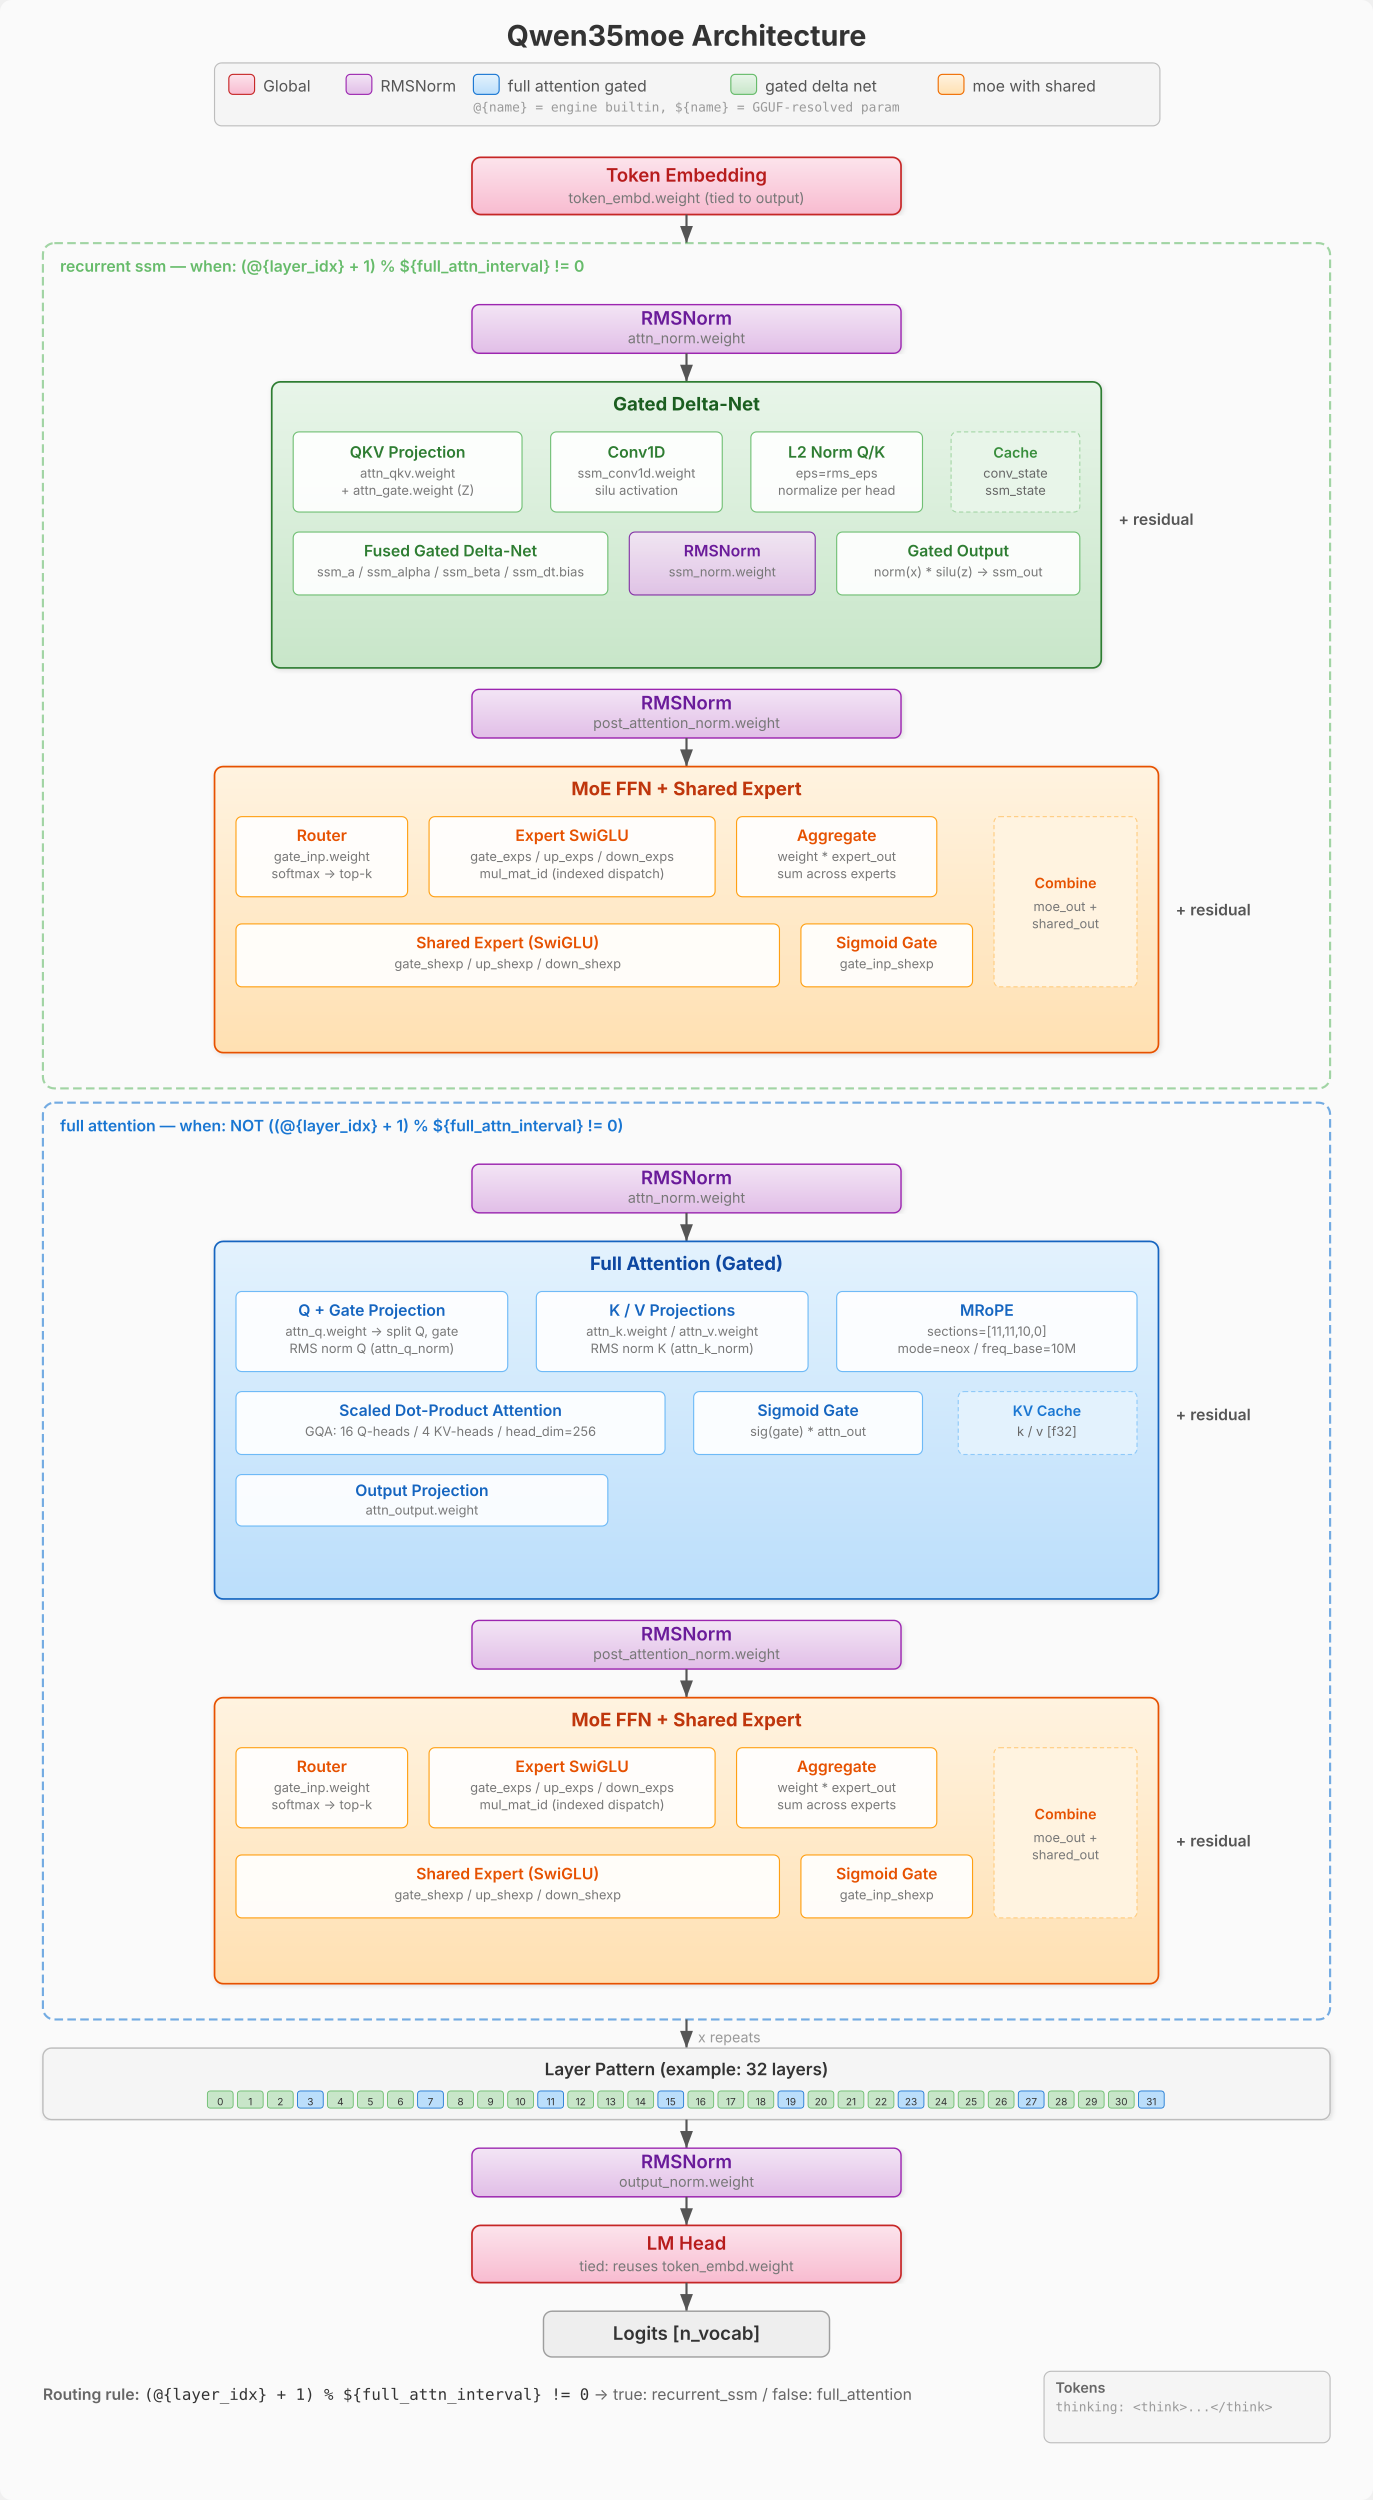
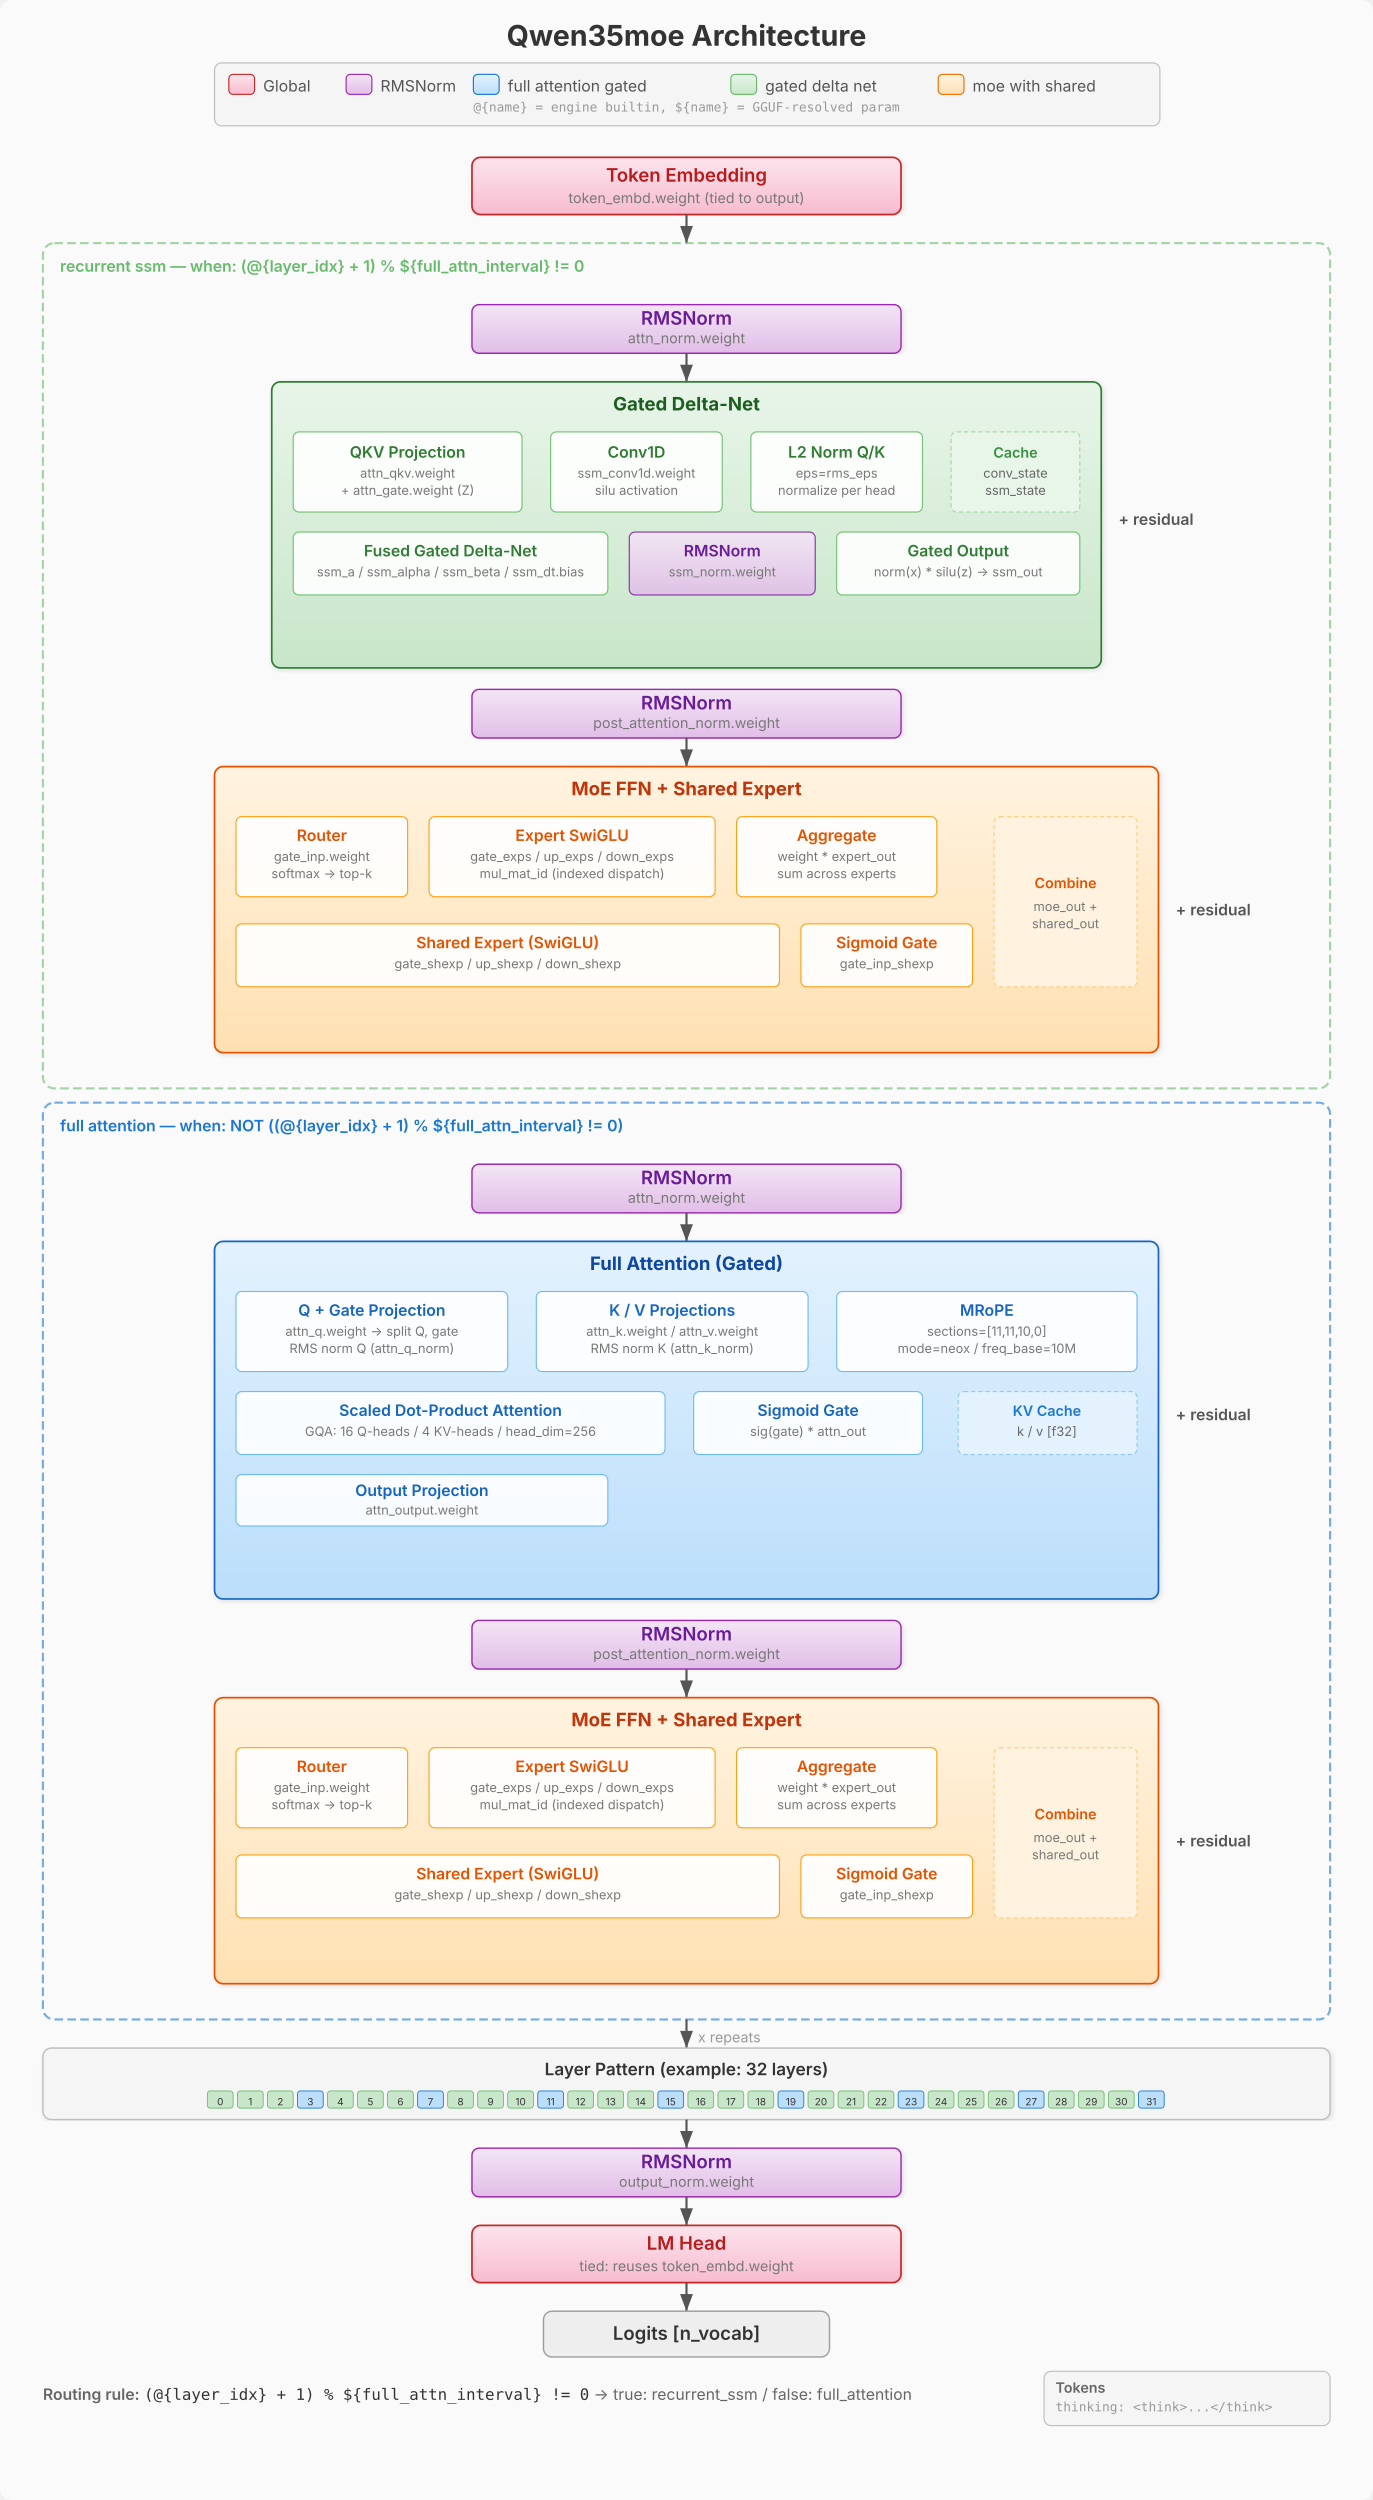
<svg xmlns="http://www.w3.org/2000/svg" viewBox="0 0 960 1748" font-family="system-ui, -apple-system, sans-serif" font-size="13">
  <defs>
    <marker id="arrow" markerWidth="8" markerHeight="6" refX="8" refY="3" orient="auto">
      <path d="M0,0 L8,3 L0,6" fill="#555555" />
    </marker>
    <linearGradient id="ssmGrad" x1="0" y1="0" x2="0" y2="1">
      <stop offset="0%" stop-color="#e8f5e9" />
      <stop offset="100%" stop-color="#c8e6c9" />
    </linearGradient>
    <linearGradient id="attnGrad" x1="0" y1="0" x2="0" y2="1">
      <stop offset="0%" stop-color="#e3f2fd" />
      <stop offset="100%" stop-color="#bbdefb" />
    </linearGradient>
    <linearGradient id="ffnGrad" x1="0" y1="0" x2="0" y2="1">
      <stop offset="0%" stop-color="#fff3e0" />
      <stop offset="100%" stop-color="#ffe0b2" />
    </linearGradient>
    <linearGradient id="normGrad" x1="0" y1="0" x2="0" y2="1">
      <stop offset="0%" stop-color="#f3e5f5" />
      <stop offset="100%" stop-color="#e1bee7" />
    </linearGradient>
    <linearGradient id="globalGrad" x1="0" y1="0" x2="0" y2="1">
      <stop offset="0%" stop-color="#fce4ec" />
      <stop offset="100%" stop-color="#f8bbd0" />
    </linearGradient>
    <filter id="shadow" x="-2%" y="-2%" width="104%" height="104%">
      <feDropShadow dx="1" dy="1" stdDeviation="2" flood-opacity="0.12" />
    </filter>
    <g id="block_full_attention_gated">
      <g>
        <rect width="660" height="250" rx="6" fill="url(#attnGrad)" stroke="#1565c0" stroke-width="1.2" filter="url(#shadow)" />
        <text x="330" y="20" text-anchor="middle" font-weight="700" font-size="13" fill="#0d47a1">Full Attention (Gated)</text>
        <g transform="translate(15, 35)">
          <rect width="190" height="56" rx="4" fill="#fff" stroke="#64b5f6" stroke-width="0.8" opacity="0.9" />
          <text x="95" y="17" text-anchor="middle" font-size="11" font-weight="600" fill="#1565c0">Q + Gate Projection</text>
          <text x="95" y="31" text-anchor="middle" font-size="9" fill="#777">attn_q.weight -&gt; split Q, gate</text>
          <text x="95" y="43" text-anchor="middle" font-size="9" fill="#777">RMS norm Q (attn_q_norm)</text>
        </g>
        <g transform="translate(225, 35)">
          <rect width="190" height="56" rx="4" fill="#fff" stroke="#64b5f6" stroke-width="0.8" opacity="0.9" />
          <text x="95" y="17" text-anchor="middle" font-size="11" font-weight="600" fill="#1565c0">K / V Projections</text>
          <text x="95" y="31" text-anchor="middle" font-size="9" fill="#777">attn_k.weight / attn_v.weight</text>
          <text x="95" y="43" text-anchor="middle" font-size="9" fill="#777">RMS norm K (attn_k_norm)</text>
        </g>
        <g transform="translate(435, 35)">
          <rect width="210" height="56" rx="4" fill="#fff" stroke="#64b5f6" stroke-width="0.8" opacity="0.9" />
          <text x="105" y="17" text-anchor="middle" font-size="11" font-weight="600" fill="#1565c0">MRoPE</text>
          <text x="105" y="31" text-anchor="middle" font-size="9" fill="#777">sections=[11,11,10,0]</text>
          <text x="105" y="43" text-anchor="middle" font-size="9" fill="#777">mode=neox / freq_base=10M</text>
        </g>
        <g transform="translate(15, 105)">
          <rect width="300" height="44" rx="4" fill="#fff" stroke="#64b5f6" stroke-width="0.8" opacity="0.9" />
          <text x="150" y="17" text-anchor="middle" font-size="11" font-weight="600" fill="#1565c0">Scaled Dot-Product Attention</text>
          <text x="150" y="31" text-anchor="middle" font-size="9" fill="#777">GQA: 16 Q-heads / 4 KV-heads / head_dim=256</text>
        </g>
        <g transform="translate(335, 105)">
          <rect width="160" height="44" rx="4" fill="#fff" stroke="#64b5f6" stroke-width="0.8" opacity="0.9" />
          <text x="80" y="17" text-anchor="middle" font-size="11" font-weight="600" fill="#1565c0">Sigmoid Gate</text>
          <text x="80" y="31" text-anchor="middle" font-size="9" fill="#777">sig(gate) * attn_out</text>
        </g>
        <g transform="translate(15, 163)">
          <rect width="260" height="36" rx="4" fill="#fff" stroke="#64b5f6" stroke-width="0.8" opacity="0.9" />
          <text x="130" y="15" text-anchor="middle" font-size="11" font-weight="600" fill="#1565c0">Output Projection</text>
          <text x="130" y="28" text-anchor="middle" font-size="9" fill="#777">attn_output.weight</text>
        </g>
        <g transform="translate(520, 105)">
          <rect width="125" height="44" rx="4" fill="#e3f2fd" stroke="#90caf9" stroke-width="0.8" stroke-dasharray="3,2" />
          <text x="62" y="17" text-anchor="middle" font-size="10" font-weight="600" fill="#1976d2">KV Cache</text>
          <text x="62" y="31" text-anchor="middle" font-size="9" fill="#666">k / v [f32]</text>
        </g>
      </g>
    </g>
    <g id="block_gated_delta_net">
      <g>
        <rect width="580" height="200" rx="6" fill="url(#ssmGrad)" stroke="#2e7d32" stroke-width="1.2" filter="url(#shadow)" />
        <text x="290" y="20" text-anchor="middle" font-weight="700" font-size="13" fill="#1b5e20">Gated Delta-Net</text>
        <g transform="translate(15, 35)">
          <rect width="160" height="56" rx="4" fill="#fff" stroke="#66bb6a" stroke-width="0.8" opacity="0.9" />
          <text x="80" y="18" text-anchor="middle" font-size="11" font-weight="600" fill="#2e7d32">QKV Projection</text>
          <text x="80" y="32" text-anchor="middle" font-size="9" fill="#777">attn_qkv.weight</text>
          <text x="80" y="44" text-anchor="middle" font-size="9" fill="#777">+ attn_gate.weight (Z)</text>
        </g>
        <g transform="translate(195, 35)">
          <rect width="120" height="56" rx="4" fill="#fff" stroke="#66bb6a" stroke-width="0.8" opacity="0.9" />
          <text x="60" y="18" text-anchor="middle" font-size="11" font-weight="600" fill="#2e7d32">Conv1D</text>
          <text x="60" y="32" text-anchor="middle" font-size="9" fill="#777">ssm_conv1d.weight</text>
          <text x="60" y="44" text-anchor="middle" font-size="9" fill="#777">silu activation</text>
        </g>
        <g transform="translate(335, 35)">
          <rect width="120" height="56" rx="4" fill="#fff" stroke="#66bb6a" stroke-width="0.8" opacity="0.9" />
          <text x="60" y="18" text-anchor="middle" font-size="11" font-weight="600" fill="#2e7d32">L2 Norm Q/K</text>
          <text x="60" y="32" text-anchor="middle" font-size="9" fill="#777">eps=rms_eps</text>
          <text x="60" y="44" text-anchor="middle" font-size="9" fill="#777">normalize per head</text>
        </g>
        <g transform="translate(15, 105)">
          <rect width="220" height="44" rx="4" fill="#fff" stroke="#66bb6a" stroke-width="0.8" opacity="0.9" />
          <text x="110" y="17" text-anchor="middle" font-size="11" font-weight="600" fill="#2e7d32">Fused Gated Delta-Net</text>
          <text x="110" y="31" text-anchor="middle" font-size="9" fill="#777">ssm_a / ssm_alpha / ssm_beta / ssm_dt.bias</text>
        </g>
        <g transform="translate(250, 105)">
          <rect width="130" height="44" rx="4" fill="url(#normGrad)" stroke="#7b1fa2" stroke-width="0.8" opacity="0.9" />
          <text x="65" y="17" text-anchor="middle" font-size="11" font-weight="600" fill="#6a1b9a">RMSNorm</text>
          <text x="65" y="31" text-anchor="middle" font-size="9" fill="#777">ssm_norm.weight</text>
        </g>
        <g transform="translate(395, 105)">
          <rect width="170" height="44" rx="4" fill="#fff" stroke="#66bb6a" stroke-width="0.8" opacity="0.9" />
          <text x="85" y="17" text-anchor="middle" font-size="11" font-weight="600" fill="#2e7d32">Gated Output</text>
          <text x="85" y="31" text-anchor="middle" font-size="9" fill="#777">norm(x) * silu(z) -&gt; ssm_out</text>
        </g>
        <g transform="translate(475, 35)">
          <rect width="90" height="56" rx="4" fill="#e8f5e9" stroke="#a5d6a7" stroke-width="0.8" stroke-dasharray="3,2" />
          <text x="45" y="18" text-anchor="middle" font-size="10" font-weight="600" fill="#388e3c">Cache</text>
          <text x="45" y="32" text-anchor="middle" font-size="9" fill="#666">conv_state</text>
          <text x="45" y="44" text-anchor="middle" font-size="9" fill="#666">ssm_state</text>
        </g>
      </g>
    </g>
    <g id="block_moe_with_shared">
      <g>
        <rect width="660" height="200" rx="6" fill="url(#ffnGrad)" stroke="#e65100" stroke-width="1.2" filter="url(#shadow)" />
        <text x="330" y="20" text-anchor="middle" font-weight="700" font-size="13" fill="#bf360c">MoE FFN + Shared Expert</text>
        <g transform="translate(15, 35)">
          <rect width="120" height="56" rx="4" fill="#fff" stroke="#ff9800" stroke-width="0.8" opacity="0.9" />
          <text x="60" y="17" text-anchor="middle" font-size="11" font-weight="600" fill="#e65100">Router</text>
          <text x="60" y="31" text-anchor="middle" font-size="9" fill="#777">gate_inp.weight</text>
          <text x="60" y="43" text-anchor="middle" font-size="9" fill="#777">softmax -&gt; top-k</text>
        </g>
        <g transform="translate(150, 35)">
          <rect width="200" height="56" rx="4" fill="#fff" stroke="#ff9800" stroke-width="0.8" opacity="0.9" />
          <text x="100" y="17" text-anchor="middle" font-size="11" font-weight="600" fill="#e65100">Expert SwiGLU</text>
          <text x="100" y="31" text-anchor="middle" font-size="9" fill="#777">gate_exps / up_exps / down_exps</text>
          <text x="100" y="43" text-anchor="middle" font-size="9" fill="#777">mul_mat_id (indexed dispatch)</text>
        </g>
        <g transform="translate(365, 35)">
          <rect width="140" height="56" rx="4" fill="#fff" stroke="#ff9800" stroke-width="0.8" opacity="0.9" />
          <text x="70" y="17" text-anchor="middle" font-size="11" font-weight="600" fill="#e65100">Aggregate</text>
          <text x="70" y="31" text-anchor="middle" font-size="9" fill="#777">weight * expert_out</text>
          <text x="70" y="43" text-anchor="middle" font-size="9" fill="#777">sum across experts</text>
        </g>
        <g transform="translate(15, 110)">
          <rect width="380" height="44" rx="4" fill="#fff" stroke="#ff9800" stroke-width="0.8" opacity="0.9" />
          <text x="190" y="17" text-anchor="middle" font-size="11" font-weight="600" fill="#e65100">Shared Expert (SwiGLU)</text>
          <text x="190" y="31" text-anchor="middle" font-size="9" fill="#777">gate_shexp / up_shexp / down_shexp</text>
        </g>
        <g transform="translate(410, 110)">
          <rect width="120" height="44" rx="4" fill="#fff" stroke="#ff9800" stroke-width="0.8" opacity="0.9" />
          <text x="60" y="17" text-anchor="middle" font-size="11" font-weight="600" fill="#e65100">Sigmoid Gate</text>
          <text x="60" y="31" text-anchor="middle" font-size="9" fill="#777">gate_inp_shexp</text>
        </g>
        <g transform="translate(545, 35)">
          <rect width="100" height="119" rx="4" fill="#fff3e0" stroke="#ffcc80" stroke-width="0.8" stroke-dasharray="3,2" />
          <text x="50" y="50" text-anchor="middle" font-size="10" font-weight="600" fill="#e65100">Combine</text>
          <text x="50" y="66" text-anchor="middle" font-size="9" fill="#777">moe_out +</text>
          <text x="50" y="78" text-anchor="middle" font-size="9" fill="#777">shared_out</text>
        </g>
      </g>
    </g>
  </defs>
  <rect width="960" height="1748" fill="#fafafa" rx="8" />
  <text x="480" y="32" text-anchor="middle" font-size="20" font-weight="bold" fill="#333333">Qwen35moe Architecture</text>
  <rect x="150" y="44" width="661" height="44" rx="5" fill="#f5f5f5" stroke="#bdbdbd" stroke-width="0.8" />
  <g transform="translate(160, 52)">
    <rect x="0" width="18" height="14" rx="3" fill="url(#globalGrad)" stroke="#C62828" stroke-width="0.8" />
    <text x="24" y="12" font-size="11" fill="#555555">Global</text>
    <rect x="82" width="18" height="14" rx="3" fill="url(#normGrad)" stroke="#9C27B0" stroke-width="0.8" />
    <text x="106" y="12" font-size="11" fill="#555555">RMSNorm</text>
    <rect x="171" width="18" height="14" rx="3" fill="url(#attnGrad)" stroke="#1976D2" stroke-width="0.8" />
    <text x="195" y="12" font-size="11" fill="#555555">full attention gated</text>
    <rect x="351" width="18" height="14" rx="3" fill="url(#ssmGrad)" stroke="#66BB6A" stroke-width="0.8" />
    <text x="375" y="12" font-size="11" fill="#555555">gated delta net</text>
    <rect x="496" width="18" height="14" rx="3" fill="url(#ffnGrad)" stroke="#EF6C00" stroke-width="0.8" />
    <text x="520" y="12" font-size="11" fill="#555555">moe with shared</text>
  </g>
  <text x="480" y="78" text-anchor="middle" font-size="9" fill="#999999" font-family="monospace">@{name} = engine builtin, ${name} = GGUF-resolved param</text>
  <g transform="translate(330, 110)">
    <rect width="300" height="40" rx="6" fill="url(#globalGrad)" stroke="#C62828" stroke-width="1.2" filter="url(#shadow)" />
    <text x="150" y="17" text-anchor="middle" font-weight="600" fill="#b71c1c">Token Embedding</text>
    <text x="150" y="32" text-anchor="middle" font-size="10" fill="#777777">token_embd.weight (tied to output)</text>
  </g>
  <line x1="480" y1="150" x2="480" y2="170" stroke="#555555" stroke-width="1.5" marker-end="url(#arrow)" />
  <rect x="30" y="170" width="900" height="591" rx="8" fill="none" stroke="#66BB6A" stroke-width="1.5" stroke-dasharray="6,3" opacity="0.6" />
  <text x="42" y="190" font-size="11" font-weight="600" fill="#66BB6A">recurrent ssm — when: (@{layer_idx} + 1) % ${full_attn_interval} != 0</text>
  <g transform="translate(330, 213)">
    <rect width="300" height="34" rx="5" fill="url(#normGrad)" stroke="#9C27B0" stroke-width="1" filter="url(#shadow)" />
    <text x="150" y="14" text-anchor="middle" font-weight="600" fill="#6a1b9a">RMSNorm</text>
    <text x="150" y="27" text-anchor="middle" font-size="10" fill="#777777">attn_norm.weight</text>
  </g>
  <line x1="480" y1="247" x2="480" y2="267" stroke="#555555" stroke-width="1.5" marker-end="url(#arrow)" />
  <use href="#block_gated_delta_net" transform="translate(190, 267)" />
  <text x="782" y="367" font-size="11" fill="#555555" font-weight="600">+ residual</text>
  <g transform="translate(330, 482)">
    <rect width="300" height="34" rx="5" fill="url(#normGrad)" stroke="#9C27B0" stroke-width="1" filter="url(#shadow)" />
    <text x="150" y="14" text-anchor="middle" font-weight="600" fill="#6a1b9a">RMSNorm</text>
    <text x="150" y="27" text-anchor="middle" font-size="10" fill="#777777">post_attention_norm.weight</text>
  </g>
  <line x1="480" y1="516" x2="480" y2="536" stroke="#555555" stroke-width="1.5" marker-end="url(#arrow)" />
  <use href="#block_moe_with_shared" transform="translate(150, 536)" />
  <text x="822" y="640" font-size="11" fill="#555555" font-weight="600">+ residual</text>
  <rect x="30" y="771" width="900" height="641" rx="8" fill="none" stroke="#1976D2" stroke-width="1.5" stroke-dasharray="6,3" opacity="0.6" />
  <text x="42" y="791" font-size="11" font-weight="600" fill="#1976D2">full attention — when: NOT ((@{layer_idx} + 1) % ${full_attn_interval} != 0)</text>
  <g transform="translate(330, 814)">
    <rect width="300" height="34" rx="5" fill="url(#normGrad)" stroke="#9C27B0" stroke-width="1" filter="url(#shadow)" />
    <text x="150" y="14" text-anchor="middle" font-weight="600" fill="#6a1b9a">RMSNorm</text>
    <text x="150" y="27" text-anchor="middle" font-size="10" fill="#777777">attn_norm.weight</text>
  </g>
  <line x1="480" y1="848" x2="480" y2="868" stroke="#555555" stroke-width="1.5" marker-end="url(#arrow)" />
  <use href="#block_full_attention_gated" transform="translate(150, 868)" />
  <text x="822" y="993" font-size="11" fill="#555555" font-weight="600">+ residual</text>
  <g transform="translate(330, 1133)">
    <rect width="300" height="34" rx="5" fill="url(#normGrad)" stroke="#9C27B0" stroke-width="1" filter="url(#shadow)" />
    <text x="150" y="14" text-anchor="middle" font-weight="600" fill="#6a1b9a">RMSNorm</text>
    <text x="150" y="27" text-anchor="middle" font-size="10" fill="#777777">post_attention_norm.weight</text>
  </g>
  <line x1="480" y1="1167" x2="480" y2="1187" stroke="#555555" stroke-width="1.5" marker-end="url(#arrow)" />
  <use href="#block_moe_with_shared" transform="translate(150, 1187)" />
  <text x="822" y="1291" font-size="11" fill="#555555" font-weight="600">+ residual</text>
  <line x1="480" y1="1412" x2="480" y2="1432" stroke="#555555" stroke-width="1.5" marker-end="url(#arrow)" />
  <text x="488" y="1428" font-size="10" fill="#999999">x repeats</text>
  <g transform="translate(30, 1432)">
    <rect width="900" height="50" rx="6" fill="#f5f5f5" stroke="#bdbdbd" stroke-width="1" filter="url(#shadow)" />
    <text x="450" y="19" text-anchor="middle" font-size="12" font-weight="600" fill="#333333">Layer Pattern (example: 32 layers)</text>
    <g transform="translate(115, 30)">
      <rect x="0" width="18" height="12" rx="2" fill="#c8e6c9" stroke="#66BB6A" stroke-width="0.6" />
      <text x="9" y="10" text-anchor="middle" font-size="7" fill="#333333">0</text>
      <rect x="21" width="18" height="12" rx="2" fill="#c8e6c9" stroke="#66BB6A" stroke-width="0.6" />
      <text x="30" y="10" text-anchor="middle" font-size="7" fill="#333333">1</text>
      <rect x="42" width="18" height="12" rx="2" fill="#c8e6c9" stroke="#66BB6A" stroke-width="0.6" />
      <text x="51" y="10" text-anchor="middle" font-size="7" fill="#333333">2</text>
      <rect x="63" width="18" height="12" rx="2" fill="#bbdefb" stroke="#1976D2" stroke-width="0.6" />
      <text x="72" y="10" text-anchor="middle" font-size="7" fill="#333333">3</text>
      <rect x="84" width="18" height="12" rx="2" fill="#c8e6c9" stroke="#66BB6A" stroke-width="0.6" />
      <text x="93" y="10" text-anchor="middle" font-size="7" fill="#333333">4</text>
      <rect x="105" width="18" height="12" rx="2" fill="#c8e6c9" stroke="#66BB6A" stroke-width="0.6" />
      <text x="114" y="10" text-anchor="middle" font-size="7" fill="#333333">5</text>
      <rect x="126" width="18" height="12" rx="2" fill="#c8e6c9" stroke="#66BB6A" stroke-width="0.6" />
      <text x="135" y="10" text-anchor="middle" font-size="7" fill="#333333">6</text>
      <rect x="147" width="18" height="12" rx="2" fill="#bbdefb" stroke="#1976D2" stroke-width="0.6" />
      <text x="156" y="10" text-anchor="middle" font-size="7" fill="#333333">7</text>
      <rect x="168" width="18" height="12" rx="2" fill="#c8e6c9" stroke="#66BB6A" stroke-width="0.6" />
      <text x="177" y="10" text-anchor="middle" font-size="7" fill="#333333">8</text>
      <rect x="189" width="18" height="12" rx="2" fill="#c8e6c9" stroke="#66BB6A" stroke-width="0.6" />
      <text x="198" y="10" text-anchor="middle" font-size="7" fill="#333333">9</text>
      <rect x="210" width="18" height="12" rx="2" fill="#c8e6c9" stroke="#66BB6A" stroke-width="0.6" />
      <text x="219" y="10" text-anchor="middle" font-size="7" fill="#333333">10</text>
      <rect x="231" width="18" height="12" rx="2" fill="#bbdefb" stroke="#1976D2" stroke-width="0.6" />
      <text x="240" y="10" text-anchor="middle" font-size="7" fill="#333333">11</text>
      <rect x="252" width="18" height="12" rx="2" fill="#c8e6c9" stroke="#66BB6A" stroke-width="0.6" />
      <text x="261" y="10" text-anchor="middle" font-size="7" fill="#333333">12</text>
      <rect x="273" width="18" height="12" rx="2" fill="#c8e6c9" stroke="#66BB6A" stroke-width="0.6" />
      <text x="282" y="10" text-anchor="middle" font-size="7" fill="#333333">13</text>
      <rect x="294" width="18" height="12" rx="2" fill="#c8e6c9" stroke="#66BB6A" stroke-width="0.6" />
      <text x="303" y="10" text-anchor="middle" font-size="7" fill="#333333">14</text>
      <rect x="315" width="18" height="12" rx="2" fill="#bbdefb" stroke="#1976D2" stroke-width="0.6" />
      <text x="324" y="10" text-anchor="middle" font-size="7" fill="#333333">15</text>
      <rect x="336" width="18" height="12" rx="2" fill="#c8e6c9" stroke="#66BB6A" stroke-width="0.6" />
      <text x="345" y="10" text-anchor="middle" font-size="7" fill="#333333">16</text>
      <rect x="357" width="18" height="12" rx="2" fill="#c8e6c9" stroke="#66BB6A" stroke-width="0.6" />
      <text x="366" y="10" text-anchor="middle" font-size="7" fill="#333333">17</text>
      <rect x="378" width="18" height="12" rx="2" fill="#c8e6c9" stroke="#66BB6A" stroke-width="0.6" />
      <text x="387" y="10" text-anchor="middle" font-size="7" fill="#333333">18</text>
      <rect x="399" width="18" height="12" rx="2" fill="#bbdefb" stroke="#1976D2" stroke-width="0.6" />
      <text x="408" y="10" text-anchor="middle" font-size="7" fill="#333333">19</text>
      <rect x="420" width="18" height="12" rx="2" fill="#c8e6c9" stroke="#66BB6A" stroke-width="0.6" />
      <text x="429" y="10" text-anchor="middle" font-size="7" fill="#333333">20</text>
      <rect x="441" width="18" height="12" rx="2" fill="#c8e6c9" stroke="#66BB6A" stroke-width="0.6" />
      <text x="450" y="10" text-anchor="middle" font-size="7" fill="#333333">21</text>
      <rect x="462" width="18" height="12" rx="2" fill="#c8e6c9" stroke="#66BB6A" stroke-width="0.6" />
      <text x="471" y="10" text-anchor="middle" font-size="7" fill="#333333">22</text>
      <rect x="483" width="18" height="12" rx="2" fill="#bbdefb" stroke="#1976D2" stroke-width="0.6" />
      <text x="492" y="10" text-anchor="middle" font-size="7" fill="#333333">23</text>
      <rect x="504" width="18" height="12" rx="2" fill="#c8e6c9" stroke="#66BB6A" stroke-width="0.6" />
      <text x="513" y="10" text-anchor="middle" font-size="7" fill="#333333">24</text>
      <rect x="525" width="18" height="12" rx="2" fill="#c8e6c9" stroke="#66BB6A" stroke-width="0.6" />
      <text x="534" y="10" text-anchor="middle" font-size="7" fill="#333333">25</text>
      <rect x="546" width="18" height="12" rx="2" fill="#c8e6c9" stroke="#66BB6A" stroke-width="0.6" />
      <text x="555" y="10" text-anchor="middle" font-size="7" fill="#333333">26</text>
      <rect x="567" width="18" height="12" rx="2" fill="#bbdefb" stroke="#1976D2" stroke-width="0.6" />
      <text x="576" y="10" text-anchor="middle" font-size="7" fill="#333333">27</text>
      <rect x="588" width="18" height="12" rx="2" fill="#c8e6c9" stroke="#66BB6A" stroke-width="0.6" />
      <text x="597" y="10" text-anchor="middle" font-size="7" fill="#333333">28</text>
      <rect x="609" width="18" height="12" rx="2" fill="#c8e6c9" stroke="#66BB6A" stroke-width="0.6" />
      <text x="618" y="10" text-anchor="middle" font-size="7" fill="#333333">29</text>
      <rect x="630" width="18" height="12" rx="2" fill="#c8e6c9" stroke="#66BB6A" stroke-width="0.6" />
      <text x="639" y="10" text-anchor="middle" font-size="7" fill="#333333">30</text>
      <rect x="651" width="18" height="12" rx="2" fill="#bbdefb" stroke="#1976D2" stroke-width="0.6" />
      <text x="660" y="10" text-anchor="middle" font-size="7" fill="#333333">31</text>
    </g>
  </g>
  <line x1="480" y1="1482" x2="480" y2="1502" stroke="#555555" stroke-width="1.5" marker-end="url(#arrow)" />
  <g transform="translate(330, 1502)">
    <rect width="300" height="34" rx="5" fill="url(#normGrad)" stroke="#9C27B0" stroke-width="1" filter="url(#shadow)" />
    <text x="150" y="14" text-anchor="middle" font-weight="600" fill="#6a1b9a">RMSNorm</text>
    <text x="150" y="27" text-anchor="middle" font-size="10" fill="#777777">output_norm.weight</text>
  </g>
  <line x1="480" y1="1536" x2="480" y2="1556" stroke="#555555" stroke-width="1.5" marker-end="url(#arrow)" />
  <g transform="translate(330, 1556)">
    <rect width="300" height="40" rx="6" fill="url(#globalGrad)" stroke="#C62828" stroke-width="1.2" filter="url(#shadow)" />
    <text x="150" y="17" text-anchor="middle" font-weight="600" fill="#b71c1c">LM Head</text>
    <text x="150" y="32" text-anchor="middle" font-size="10" fill="#777777">tied: reuses token_embd.weight</text>
  </g>
  <line x1="480" y1="1596" x2="480" y2="1616" stroke="#555555" stroke-width="1.5" marker-end="url(#arrow)" />
  <g transform="translate(380, 1616)">
    <rect width="200" height="32" rx="6" fill="#eeeeee" stroke="#9e9e9e" stroke-width="1" />
    <text x="100" y="20" text-anchor="middle" font-weight="600" fill="#333333">Logits [n_vocab]</text>
  </g>
  <text x="30" y="1678" font-size="11" fill="#666666">
    <tspan font-weight="600">Routing rule:</tspan>
    <tspan font-family="monospace" fill="#333333">(@{layer_idx} + 1) % ${full_attn_interval} != 0</tspan> -&gt; true: recurrent_ssm / false: full_attention</text>
-   <rect x="730" y="1658" width="200" height="50" rx="5" fill="#f5f5f5" stroke="#bdbdbd" stroke-width="0.8" />
+   <rect x="730" y="1658" width="200" height="38" rx="5" fill="#f5f5f5" stroke="#bdbdbd" stroke-width="0.8" />
  <text x="738" y="1673" font-size="10" font-weight="600" fill="#666666">Tokens</text>
  <text x="738" y="1686" font-size="9" fill="#999999" font-family="monospace">thinking: &lt;think&gt;...&lt;/think&gt;</text>
</svg>
